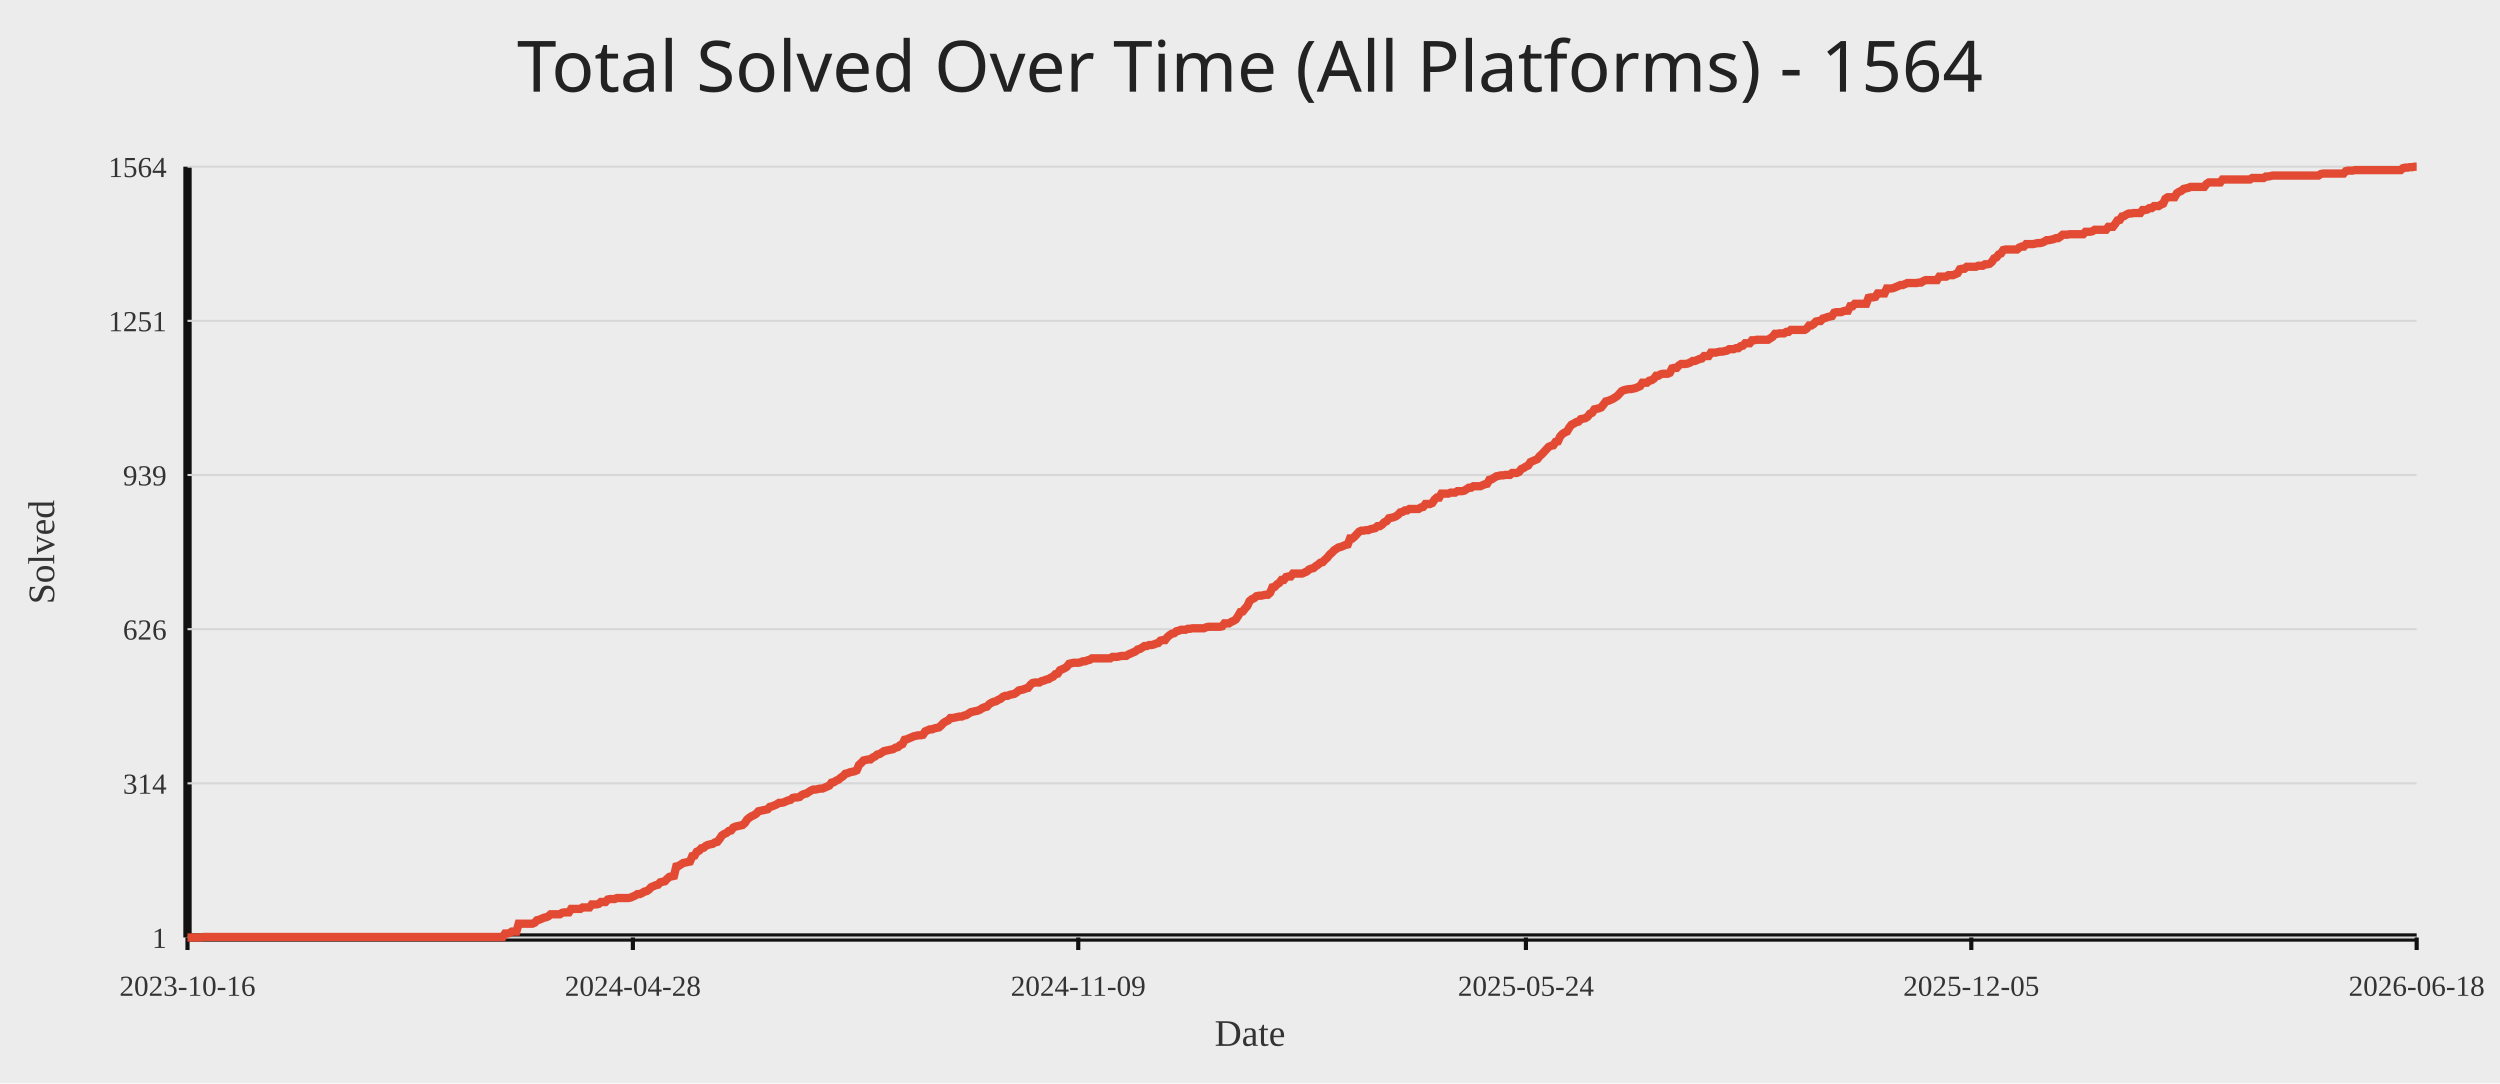
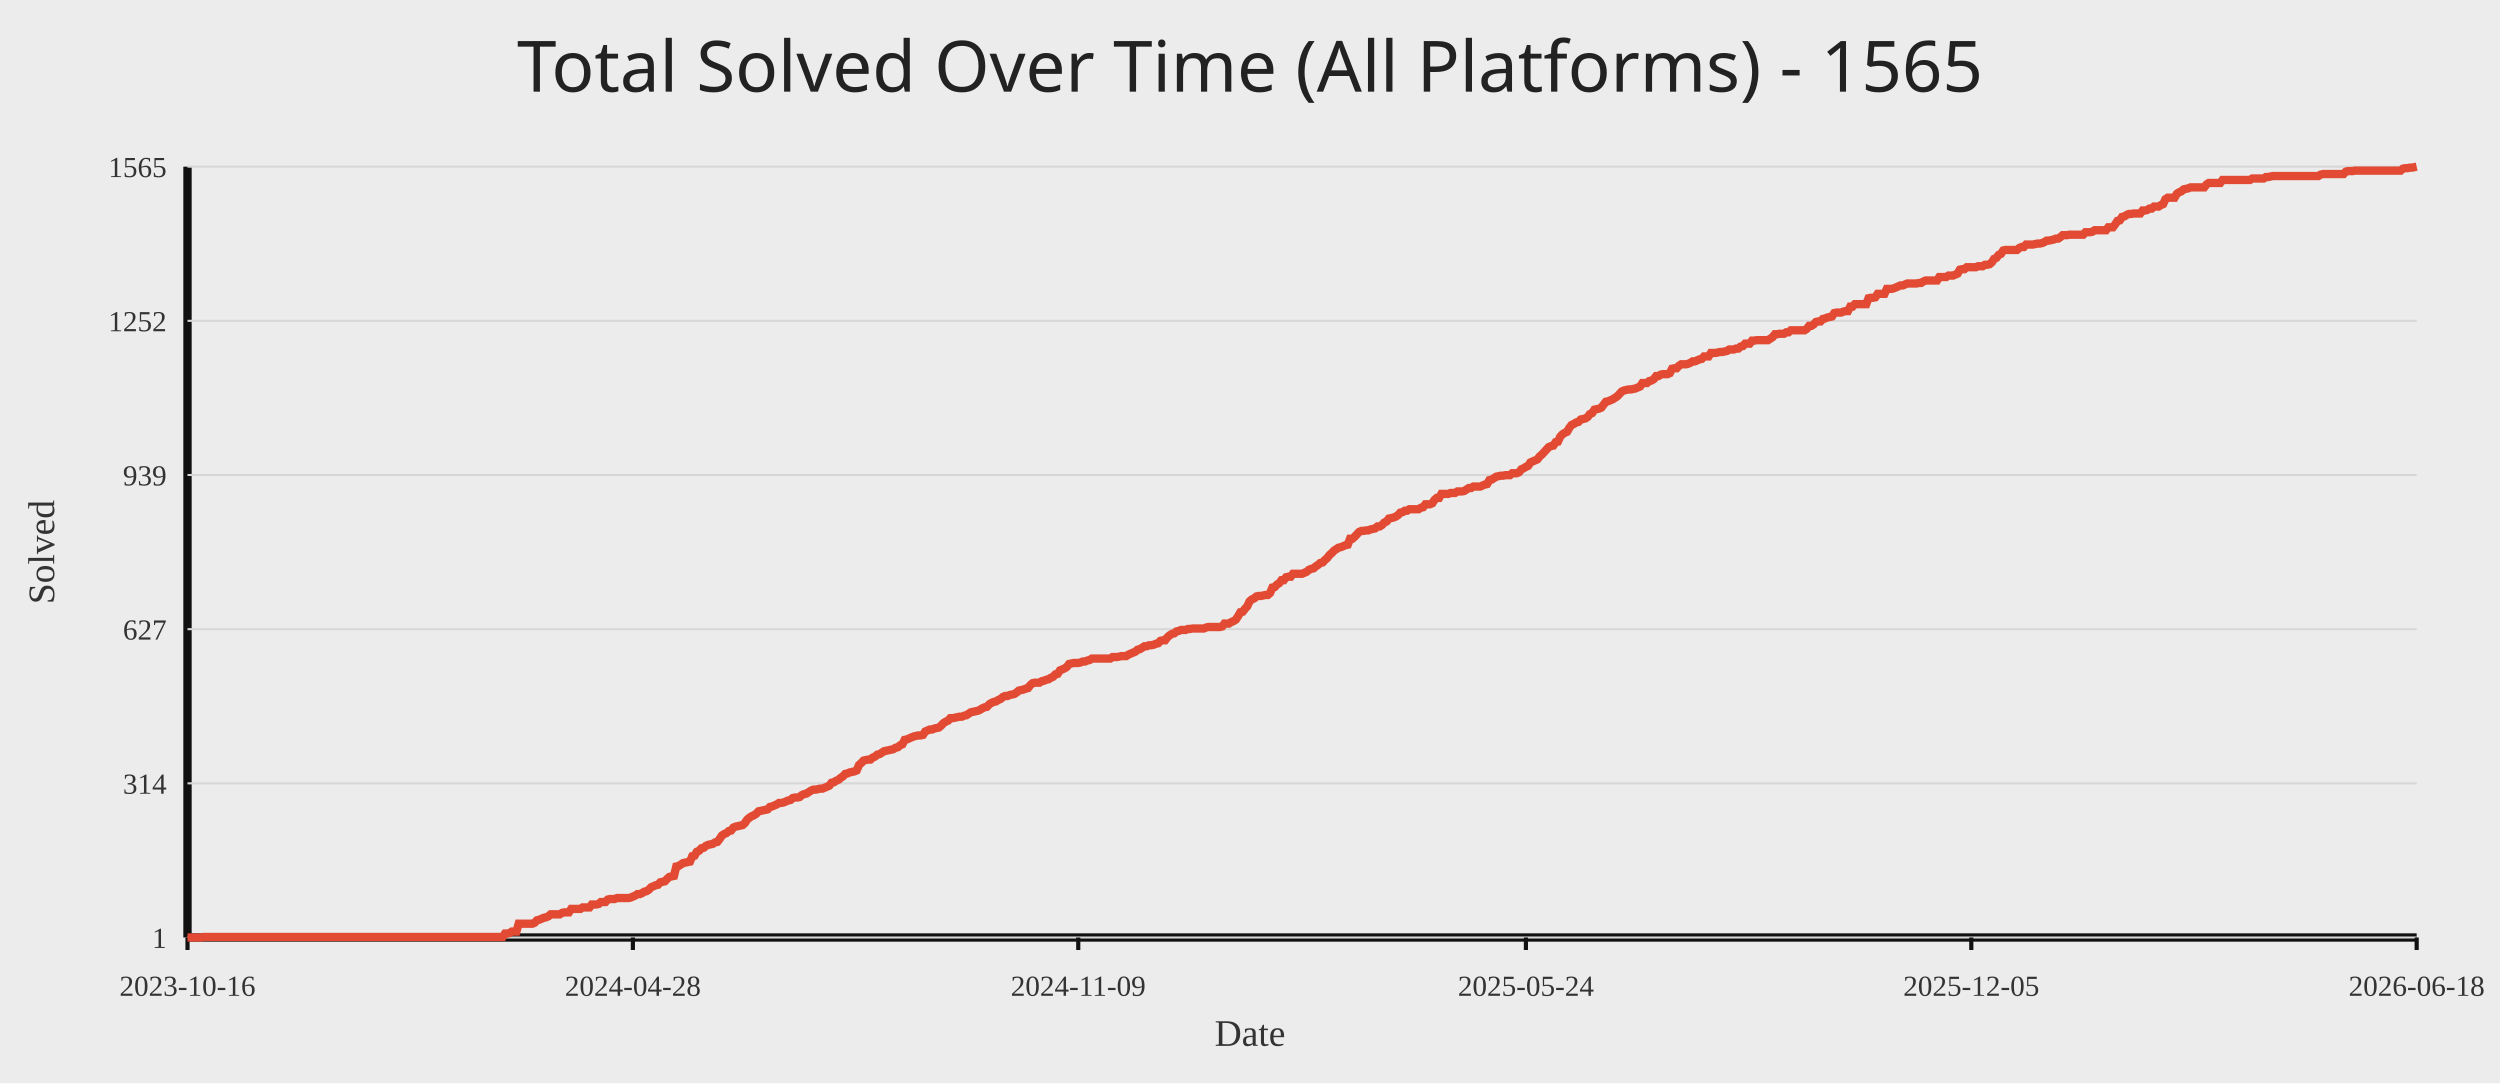
<svg xmlns="http://www.w3.org/2000/svg" width="1200" height="520">
  <rect width="100%" height="100%" fill="#ececec" />
-   <text x="50%" y="44" text-anchor="middle" fill="#222" font-size="34" font-family="Comic Sans MS, Segoe UI">Total Solved Over Time (All Platforms) - 1564</text>
+   <text x="50%" y="44" text-anchor="middle" fill="#222" font-size="34" font-family="Comic Sans MS, Segoe UI">Total Solved Over Time (All Platforms) - 1565</text>
  <line x1="90" y1="450" x2="1160" y2="450" stroke="#111" stroke-width="4" />
  <line x1="90" y1="80" x2="90" y2="450" stroke="#111" stroke-width="4" />
  <line x1="90" y1="450.00" x2="1160" y2="450.00" stroke="#d7d7d7" stroke-width="1" />
  <text x="80" y="455.00" text-anchor="end" fill="#333" font-size="14">1</text>
  <line x1="90" y1="376.00" x2="1160" y2="376.00" stroke="#d7d7d7" stroke-width="1" />
  <text x="80" y="381.00" text-anchor="end" fill="#333" font-size="14">314</text>
  <line x1="90" y1="302.00" x2="1160" y2="302.00" stroke="#d7d7d7" stroke-width="1" />
-   <text x="80" y="307.00" text-anchor="end" fill="#333" font-size="14">626</text>
+   <text x="80" y="307.00" text-anchor="end" fill="#333" font-size="14">627</text>
  <line x1="90" y1="228.00" x2="1160" y2="228.00" stroke="#d7d7d7" stroke-width="1" />
  <text x="80" y="233.00" text-anchor="end" fill="#333" font-size="14">939</text>
  <line x1="90" y1="154.00" x2="1160" y2="154.00" stroke="#d7d7d7" stroke-width="1" />
-   <text x="80" y="159.00" text-anchor="end" fill="#333" font-size="14">1251</text>
+   <text x="80" y="159.00" text-anchor="end" fill="#333" font-size="14">1252</text>
  <line x1="90" y1="80.00" x2="1160" y2="80.00" stroke="#d7d7d7" stroke-width="1" />
-   <text x="80" y="85.00" text-anchor="end" fill="#333" font-size="14">1564</text>
+   <text x="80" y="85.00" text-anchor="end" fill="#333" font-size="14">1565</text>
  <line x1="90.00" y1="450" x2="90.00" y2="456" stroke="#111" stroke-width="2" />
  <text x="90.00" y="478" text-anchor="middle" fill="#333" font-size="14">2023-10-16</text>
  <line x1="303.78" y1="450" x2="303.78" y2="456" stroke="#111" stroke-width="2" />
  <text x="303.78" y="478" text-anchor="middle" fill="#333" font-size="14">2024-04-28</text>
  <line x1="517.56" y1="450" x2="517.56" y2="456" stroke="#111" stroke-width="2" />
  <text x="517.56" y="478" text-anchor="middle" fill="#333" font-size="14">2024-11-09</text>
  <line x1="732.44" y1="450" x2="732.44" y2="456" stroke="#111" stroke-width="2" />
  <text x="732.44" y="478" text-anchor="middle" fill="#333" font-size="14">2025-05-24</text>
  <line x1="946.22" y1="450" x2="946.22" y2="456" stroke="#111" stroke-width="2" />
  <text x="946.22" y="478" text-anchor="middle" fill="#333" font-size="14">2025-12-05</text>
  <line x1="1160.00" y1="450" x2="1160.00" y2="456" stroke="#111" stroke-width="2" />
  <text x="1160.00" y="478" text-anchor="middle" fill="#333" font-size="14">2026-06-18</text>
-   <polyline fill="none" stroke="#e24a33" stroke-width="4" points="90.00,450.00 91.10,450.00 92.19,450.00 93.29,450.00 94.39,450.00 95.48,450.00 96.58,450.00 97.67,449.76 98.77,449.76 99.87,449.76 100.96,449.76 102.06,449.76 103.16,449.76 104.25,449.76 105.35,449.76 106.44,449.76 107.54,449.76 108.64,449.76 109.73,449.76 110.83,449.76 111.93,449.76 113.02,449.76 114.12,449.76 115.22,449.76 116.31,449.76 117.41,449.76 118.50,449.76 119.60,449.76 120.70,449.76 121.79,449.76 122.89,449.76 123.99,449.76 125.08,449.76 126.18,449.76 127.27,449.76 128.37,449.76 129.47,449.76 130.56,449.76 131.66,449.76 132.76,449.76 133.85,449.76 134.95,449.76 136.05,449.76 137.14,449.76 138.24,449.76 139.33,449.76 140.43,449.76 141.53,449.76 142.62,449.76 143.72,449.76 144.82,449.76 145.91,449.76 147.01,449.76 148.10,449.76 149.20,449.76 150.30,449.76 151.39,449.76 152.49,449.76 153.59,449.76 154.68,449.76 155.78,449.76 156.88,449.76 157.97,449.76 159.07,449.76 160.16,449.76 161.26,449.76 162.36,449.76 163.45,449.76 164.55,449.76 165.65,449.76 166.74,449.76 167.84,449.76 168.93,449.76 170.03,449.76 171.13,449.76 172.22,449.76 173.32,449.76 174.42,449.76 175.51,449.76 176.61,449.76 177.70,449.76 178.80,449.76 179.90,449.76 180.99,449.76 182.09,449.76 183.19,449.76 184.28,449.76 185.38,449.76 186.48,449.76 187.57,449.76 188.67,449.76 189.76,449.76 190.86,449.76 191.96,449.76 193.05,449.76 194.15,449.76 195.25,449.76 196.34,449.76 197.44,449.76 198.53,449.76 199.63,449.76 200.73,449.76 201.82,449.76 202.92,449.76 204.02,449.76 205.11,449.76 206.21,449.76 207.31,449.76 208.40,449.76 209.50,449.76 210.59,449.76 211.69,449.76 212.79,449.76 213.88,449.76 214.98,449.76 216.08,449.76 217.17,449.76 218.27,449.76 219.36,449.76 220.46,449.76 221.56,449.76 222.65,449.76 223.75,449.76 224.85,449.76 225.94,449.76 227.04,449.76 228.14,449.76 229.23,449.76 230.33,449.76 231.42,449.76 232.52,449.76 233.62,449.76 234.71,449.76 235.81,449.76 236.91,449.76 238.00,449.76 239.10,449.76 240.19,449.76 241.29,449.76 242.39,448.11 243.48,448.11 244.58,447.87 245.68,447.16 246.77,447.16 247.87,447.16 248.97,443.37 250.06,443.37 251.16,443.37 252.25,443.37 253.35,443.37 254.45,443.37 255.54,443.37 256.64,442.90 257.74,441.71 258.83,441.48 259.93,441.00 261.02,440.53 262.12,440.29 263.22,439.82 264.31,438.87 265.41,438.87 266.51,438.87 267.60,438.87 268.70,438.87 269.80,438.16 270.89,437.93 271.99,437.93 273.08,437.93 274.18,436.27 275.28,436.27 276.37,436.27 277.47,436.27 278.57,436.27 279.66,435.56 280.76,435.56 281.85,435.56 282.95,435.56 284.05,434.14 285.14,434.14 286.24,434.14 287.34,433.90 288.43,432.96 289.53,432.96 290.62,432.96 291.72,431.77 292.82,431.54 293.91,431.54 295.01,431.54 296.11,431.06 297.20,431.06 298.30,431.06 299.40,431.06 300.49,431.06 301.59,431.06 302.68,430.83 303.78,430.35 304.88,429.88 305.97,429.17 307.07,429.17 308.17,428.69 309.26,427.98 310.36,427.75 311.45,427.04 312.55,425.85 313.65,425.38 314.74,424.91 315.84,424.67 316.94,423.49 318.03,423.25 319.13,423.01 320.23,421.83 321.32,420.88 322.42,420.65 323.51,420.41 324.61,415.91 325.71,415.67 326.80,414.96 327.90,414.25 329.00,414.02 330.09,413.78 331.19,413.54 332.28,410.94 333.38,410.70 334.48,408.81 335.57,408.34 336.67,407.15 337.77,406.92 338.86,405.97 339.96,405.50 341.06,405.26 342.15,405.02 343.25,404.31 344.34,404.08 345.44,402.66 346.54,401.00 347.63,400.29 348.73,399.81 349.83,398.87 350.92,398.63 352.02,397.21 353.11,396.74 354.21,396.50 355.31,396.26 356.40,396.03 357.50,395.08 358.60,393.42 359.69,392.48 360.79,391.77 361.89,391.29 362.98,390.58 364.08,389.40 365.17,389.16 366.27,388.93 367.37,388.69 368.46,388.45 369.56,387.27 370.66,387.03 371.75,386.56 372.85,386.08 373.94,385.37 375.04,385.37 376.14,385.14 377.23,384.66 378.33,384.19 379.43,383.95 380.52,383.01 381.62,382.77 382.72,382.77 383.81,382.53 384.91,381.59 386.00,381.11 387.10,380.88 388.20,380.17 389.29,379.46 390.39,378.98 391.49,378.98 392.58,378.75 393.68,378.51 394.77,378.51 395.87,378.04 396.97,377.56 398.06,377.09 399.16,375.67 400.26,375.43 401.35,374.72 402.45,374.25 403.55,373.30 404.64,372.59 405.74,371.41 406.83,371.17 407.93,370.70 409.03,370.46 410.12,370.22 411.22,369.75 412.32,367.15 413.41,366.20 414.51,365.02 415.60,364.78 416.70,364.54 417.80,364.54 418.89,363.60 419.99,363.12 421.09,362.18 422.18,361.94 423.28,361.23 424.38,360.52 425.47,360.28 426.57,360.04 427.66,359.81 428.76,359.57 429.86,358.86 430.95,358.62 432.05,357.68 433.15,357.20 434.24,355.07 435.34,354.84 436.43,354.36 437.53,353.89 438.63,353.42 439.72,353.18 440.82,352.94 441.92,352.94 443.01,352.71 444.11,351.05 445.20,350.58 446.30,350.10 447.40,350.10 448.49,349.63 449.59,349.39 450.69,349.16 451.78,348.21 452.88,347.02 453.98,346.31 455.07,345.84 456.17,344.66 457.26,344.66 458.36,344.42 459.46,344.18 460.55,343.95 461.65,343.95 462.75,343.47 463.84,343.24 464.94,342.53 466.03,341.82 467.13,341.58 468.23,341.34 469.32,341.11 470.42,340.63 471.52,339.92 472.61,339.45 473.71,339.21 474.81,338.03 475.90,337.32 477.00,336.85 478.09,336.61 479.19,335.90 480.29,335.43 481.38,334.48 482.48,334.01 483.58,334.01 484.67,333.53 485.77,333.29 486.86,333.06 487.96,332.35 489.06,331.40 490.15,331.16 491.25,330.93 492.35,330.45 493.44,330.22 494.54,328.80 495.64,327.85 496.73,327.61 497.83,327.61 498.92,327.61 500.02,326.90 501.12,326.67 502.21,326.19 503.31,325.96 504.41,325.25 505.50,324.77 506.60,323.59 507.69,323.35 508.79,321.70 509.89,321.22 510.98,320.75 512.08,320.04 513.18,318.62 514.27,318.38 515.37,318.14 516.47,318.14 517.56,318.14 518.66,317.91 519.75,317.43 520.85,317.43 521.95,316.96 523.04,316.72 524.14,316.01 525.24,316.01 526.33,316.01 527.43,316.01 528.52,316.01 529.62,316.01 530.72,316.01 531.81,316.01 532.91,316.01 534.01,315.30 535.10,315.30 536.20,315.30 537.30,315.07 538.39,314.83 539.49,314.83 540.58,314.83 541.68,314.12 542.78,313.65 543.87,313.17 544.97,312.70 546.07,311.75 547.16,311.52 548.26,310.81 549.35,310.10 550.45,310.10 551.55,309.62 552.64,309.62 553.74,309.39 554.84,308.91 555.93,308.68 557.03,307.49 558.12,307.26 559.22,307.26 560.32,305.83 561.41,304.89 562.51,304.18 563.61,303.94 564.70,302.99 565.80,302.76 566.90,302.28 567.99,302.28 569.09,302.28 570.18,301.81 571.28,301.81 572.38,301.57 573.47,301.57 574.57,301.57 575.67,301.57 576.76,301.57 577.86,301.57 578.95,301.10 580.05,300.86 581.15,300.86 582.24,300.86 583.34,300.86 584.44,300.86 585.53,300.86 586.63,300.63 587.73,299.21 588.82,299.21 589.92,299.21 591.01,298.50 592.11,298.02 593.21,297.31 594.30,295.66 595.40,293.76 596.50,293.53 597.59,292.10 598.69,290.92 599.78,288.55 600.88,287.61 601.98,287.13 603.07,286.19 604.17,285.95 605.27,285.95 606.36,285.71 607.46,285.48 608.56,285.48 609.65,284.53 610.75,281.93 611.84,281.69 612.94,280.51 614.04,279.80 615.13,278.37 616.23,278.37 617.33,276.95 618.42,276.72 619.52,276.72 620.61,275.30 621.71,275.30 622.81,275.30 623.90,275.30 625.00,275.30 626.10,274.82 627.19,274.35 628.29,273.40 629.39,272.93 630.48,272.69 631.58,271.75 632.67,271.04 633.77,270.09 634.87,269.85 635.96,268.67 637.06,267.72 638.16,266.30 639.25,265.36 640.35,264.17 641.44,263.46 642.54,262.75 643.64,262.51 644.73,262.04 645.83,261.57 646.93,261.33 648.02,258.49 649.12,258.49 650.22,257.54 651.31,256.36 652.41,255.18 653.50,254.70 654.60,254.70 655.70,254.47 656.79,254.47 657.89,253.99 658.99,253.76 660.08,253.52 661.18,252.57 662.27,252.57 663.37,251.86 664.47,250.68 665.56,250.20 666.66,248.78 667.76,248.55 668.85,248.31 669.95,247.84 671.05,247.13 672.14,245.94 673.24,245.71 674.33,245.00 675.43,245.00 676.53,244.29 677.62,244.29 678.72,244.29 679.82,244.29 680.91,244.29 682.01,243.58 683.10,243.34 684.20,241.92 685.30,241.92 686.39,241.92 687.49,241.45 688.59,239.79 689.68,238.84 690.78,238.84 691.88,236.95 692.97,236.95 694.07,236.95 695.16,236.95 696.26,236.47 697.36,236.47 698.45,236.47 699.55,235.76 700.65,235.76 701.74,235.76 702.84,235.53 703.93,234.82 705.03,234.11 706.13,234.11 707.22,233.40 708.32,233.40 709.42,233.40 710.51,233.40 711.61,232.92 712.70,232.45 713.80,232.21 714.90,230.32 715.99,230.08 717.09,229.37 718.19,228.66 719.28,228.43 720.38,228.19 721.48,228.19 722.57,227.95 723.67,227.95 724.76,227.95 725.86,227.01 726.96,227.01 728.05,227.01 729.15,226.53 730.25,225.11 731.34,224.64 732.44,223.93 733.53,223.45 734.63,221.80 735.73,221.32 736.82,220.85 737.92,220.38 739.02,218.96 740.11,218.01 741.21,216.83 742.31,215.64 743.40,214.46 744.50,213.99 745.59,213.75 746.69,212.09 747.79,211.86 748.88,209.49 749.98,208.30 751.08,207.59 752.17,207.12 753.27,205.23 754.36,203.81 755.46,203.33 756.56,202.62 757.65,202.39 758.75,201.20 759.85,200.97 760.94,200.73 762.04,200.02 763.14,198.60 764.23,198.13 765.33,196.47 766.42,196.23 767.52,195.99 768.62,195.52 769.71,194.10 770.81,192.68 771.91,192.44 773.00,191.97 774.10,191.50 775.19,190.79 776.29,190.08 777.39,188.89 778.48,187.71 779.58,187.24 780.68,187.00 781.77,186.76 782.87,186.76 783.97,186.53 785.06,186.29 786.16,185.82 787.25,185.34 788.35,183.69 789.45,183.69 790.54,183.69 791.64,182.74 792.74,182.50 793.83,181.79 794.93,180.37 796.02,180.37 797.12,179.66 798.22,179.42 799.31,179.42 800.41,179.42 801.51,178.95 802.60,176.82 803.70,176.58 804.80,176.58 805.89,175.40 806.99,174.69 808.08,174.69 809.18,174.69 810.28,174.45 811.37,173.98 812.47,173.27 813.57,173.27 814.66,172.80 815.76,172.32 816.85,172.09 817.95,170.90 819.05,170.90 820.14,170.90 821.24,169.25 822.34,169.25 823.43,169.25 824.53,169.01 825.62,168.77 826.72,168.77 827.82,168.53 828.91,168.30 830.01,167.59 831.11,167.59 832.20,167.59 833.30,167.11 834.40,167.11 835.49,166.17 836.59,165.93 837.68,164.75 838.78,164.75 839.88,164.75 840.97,163.33 842.07,163.33 843.17,163.09 844.26,163.09 845.36,163.09 846.45,163.09 847.55,163.09 848.65,163.09 849.74,162.38 850.84,161.67 851.94,160.25 853.03,160.25 854.13,160.01 855.23,160.01 856.32,160.01 857.42,159.30 858.51,159.30 859.61,158.36 860.71,158.36 861.80,158.36 862.90,158.36 864.00,158.36 865.09,158.36 866.19,158.36 867.28,157.65 868.38,156.23 869.48,156.23 870.57,155.52 871.67,154.33 872.77,154.09 873.86,154.09 874.96,152.91 876.06,152.67 877.15,152.20 878.25,151.96 879.34,151.73 880.44,150.07 881.54,149.83 882.63,149.83 883.73,149.83 884.83,149.36 885.92,149.12 887.02,149.12 888.11,146.99 889.21,146.99 890.31,145.81 891.40,145.81 892.50,145.81 893.60,145.81 894.69,145.81 895.79,145.81 896.89,142.97 897.98,142.73 899.08,142.73 900.17,142.50 901.27,140.84 902.37,140.84 903.46,140.84 904.56,140.84 905.66,138.47 906.75,138.47 907.85,138.47 908.94,138.23 910.04,137.76 911.14,137.29 912.23,136.81 913.33,136.81 914.43,136.34 915.52,135.87 916.62,135.87 917.72,135.87 918.81,135.87 919.91,135.87 921.00,135.63 922.10,135.63 923.20,134.92 924.29,134.45 925.39,134.45 926.49,134.45 927.58,134.45 928.68,134.45 929.77,134.45 930.87,132.79 931.97,132.79 933.06,132.79 934.16,132.79 935.26,132.08 936.35,132.08 937.45,132.08 938.55,131.61 939.64,131.13 940.74,129.24 941.83,129.00 942.93,129.00 944.03,128.06 945.12,128.06 946.22,128.06 947.32,128.06 948.41,128.06 949.51,127.58 950.60,127.58 951.70,127.58 952.80,126.87 953.89,126.87 954.99,126.63 956.09,125.69 957.18,124.03 958.28,123.56 959.38,122.14 960.47,121.66 961.57,120.01 962.66,119.77 963.76,119.77 964.86,119.77 965.95,119.77 967.05,119.77 968.15,119.77 969.24,118.82 970.34,118.35 971.43,118.35 972.53,117.17 973.63,117.17 974.72,117.17 975.82,117.17 976.92,116.93 978.01,116.69 979.11,116.69 980.20,116.46 981.30,115.98 982.40,115.27 983.49,115.27 984.59,115.04 985.69,114.80 986.78,114.33 987.88,114.33 988.98,113.61 990.07,112.67 991.17,112.67 992.26,112.67 993.36,112.43 994.46,112.43 995.55,112.43 996.65,112.43 997.75,112.43 998.84,112.43 999.94,112.43 1001.03,111.25 1002.13,111.25 1003.23,111.25 1004.32,111.01 1005.42,110.30 1006.52,110.30 1007.61,110.30 1008.71,110.30 1009.81,110.30 1010.90,110.30 1012.00,108.88 1013.09,108.88 1014.19,108.88 1015.29,107.46 1016.38,105.80 1017.48,105.57 1018.58,103.91 1019.67,103.67 1020.77,102.96 1021.86,102.49 1022.96,102.49 1024.06,102.25 1025.15,102.25 1026.25,102.25 1027.35,102.25 1028.44,100.83 1029.54,100.83 1030.64,100.60 1031.73,99.88 1032.83,99.88 1033.92,98.94 1035.02,98.94 1036.12,98.94 1037.21,98.23 1038.31,97.75 1039.41,95.39 1040.50,94.68 1041.60,94.68 1042.69,94.68 1043.79,94.68 1044.89,92.78 1045.98,92.07 1047.08,91.60 1048.18,90.65 1049.27,90.42 1050.37,90.18 1051.47,89.71 1052.56,89.71 1053.66,89.71 1054.75,89.71 1055.85,89.71 1056.95,89.71 1058.04,89.71 1059.14,88.29 1060.24,87.58 1061.33,87.58 1062.43,87.58 1063.52,87.58 1064.62,87.58 1065.72,87.58 1066.81,86.15 1067.91,86.15 1069.01,86.15 1070.10,86.15 1071.20,86.15 1072.30,86.15 1073.39,86.15 1074.49,86.15 1075.58,86.15 1076.68,86.15 1077.78,86.15 1078.87,86.15 1079.97,86.15 1081.07,85.44 1082.16,85.44 1083.26,85.44 1084.35,85.44 1085.45,85.44 1086.55,85.44 1087.64,84.73 1088.74,84.73 1089.84,84.50 1090.93,84.26 1092.03,84.26 1093.12,84.26 1094.22,84.26 1095.32,84.26 1096.41,84.26 1097.51,84.26 1098.61,84.26 1099.70,84.26 1100.80,84.26 1101.90,84.26 1102.99,84.26 1104.09,84.26 1105.18,84.26 1106.28,84.26 1107.38,84.26 1108.47,84.26 1109.57,84.26 1110.67,84.26 1111.76,84.26 1112.86,84.26 1113.95,83.55 1115.05,83.31 1116.15,83.31 1117.24,83.31 1118.34,83.31 1119.44,83.31 1120.53,83.31 1121.63,83.31 1122.73,83.31 1123.82,83.31 1124.92,83.31 1126.01,82.13 1127.11,81.89 1128.21,81.89 1129.30,81.89 1130.40,81.66 1131.50,81.66 1132.59,81.66 1133.69,81.66 1134.78,81.66 1135.88,81.66 1136.98,81.66 1138.07,81.66 1139.17,81.66 1140.27,81.66 1141.36,81.66 1142.46,81.66 1143.56,81.66 1144.65,81.66 1145.75,81.66 1146.84,81.66 1147.94,81.66 1149.04,81.66 1150.13,81.66 1151.23,81.66 1152.33,81.66 1153.42,80.71 1154.52,80.47 1155.61,80.47 1156.71,80.24 1157.81,80.24 1158.90,80.00 1160.00,80.00" />
+   <polyline fill="none" stroke="#e24a33" stroke-width="4" points="90.00,450.00 91.10,450.00 92.19,450.00 93.29,450.00 94.39,450.00 95.48,450.00 96.58,450.00 97.67,449.76 98.77,449.76 99.87,449.76 100.96,449.76 102.06,449.76 103.16,449.76 104.25,449.76 105.35,449.76 106.44,449.76 107.54,449.76 108.64,449.76 109.73,449.76 110.83,449.76 111.93,449.76 113.02,449.76 114.12,449.76 115.22,449.76 116.31,449.76 117.41,449.76 118.50,449.76 119.60,449.76 120.70,449.76 121.79,449.76 122.89,449.76 123.99,449.76 125.08,449.76 126.18,449.76 127.27,449.76 128.37,449.76 129.47,449.76 130.56,449.76 131.66,449.76 132.76,449.76 133.85,449.76 134.95,449.76 136.05,449.76 137.14,449.76 138.24,449.76 139.33,449.76 140.43,449.76 141.53,449.76 142.62,449.76 143.72,449.76 144.82,449.76 145.91,449.76 147.01,449.76 148.10,449.76 149.20,449.76 150.30,449.76 151.39,449.76 152.49,449.76 153.59,449.76 154.68,449.76 155.78,449.76 156.88,449.76 157.97,449.76 159.07,449.76 160.16,449.76 161.26,449.76 162.36,449.76 163.45,449.76 164.55,449.76 165.65,449.76 166.74,449.76 167.84,449.76 168.93,449.76 170.03,449.76 171.13,449.76 172.22,449.76 173.32,449.76 174.42,449.76 175.51,449.76 176.61,449.76 177.70,449.76 178.80,449.76 179.90,449.76 180.99,449.76 182.09,449.76 183.19,449.76 184.28,449.76 185.38,449.76 186.48,449.76 187.57,449.76 188.67,449.76 189.76,449.76 190.86,449.76 191.96,449.76 193.05,449.76 194.15,449.76 195.25,449.76 196.34,449.76 197.44,449.76 198.53,449.76 199.63,449.76 200.73,449.76 201.82,449.76 202.92,449.76 204.02,449.76 205.11,449.76 206.21,449.76 207.31,449.76 208.40,449.76 209.50,449.76 210.59,449.76 211.69,449.76 212.79,449.76 213.88,449.76 214.98,449.76 216.08,449.76 217.17,449.76 218.27,449.76 219.36,449.76 220.46,449.76 221.56,449.76 222.65,449.76 223.75,449.76 224.85,449.76 225.94,449.76 227.04,449.76 228.14,449.76 229.23,449.76 230.33,449.76 231.42,449.76 232.52,449.76 233.62,449.76 234.71,449.76 235.81,449.76 236.91,449.76 238.00,449.76 239.10,449.76 240.19,449.76 241.29,449.76 242.39,448.11 243.48,448.11 244.58,447.87 245.68,447.16 246.77,447.16 247.87,447.16 248.97,443.38 250.06,443.38 251.16,443.38 252.25,443.38 253.35,443.38 254.45,443.38 255.54,443.38 256.64,442.90 257.74,441.72 258.83,441.48 259.93,441.01 261.02,440.54 262.12,440.30 263.22,439.83 264.31,438.88 265.41,438.88 266.51,438.88 267.60,438.88 268.70,438.88 269.80,438.17 270.89,437.93 271.99,437.93 273.08,437.93 274.18,436.28 275.28,436.28 276.37,436.28 277.47,436.28 278.57,436.28 279.66,435.57 280.76,435.57 281.85,435.57 282.95,435.57 284.05,434.15 285.14,434.15 286.24,434.15 287.34,433.91 288.43,432.97 289.53,432.97 290.62,432.97 291.72,431.78 292.82,431.55 293.91,431.55 295.01,431.55 296.11,431.07 297.20,431.07 298.30,431.07 299.40,431.07 300.49,431.07 301.59,431.07 302.68,430.84 303.78,430.36 304.88,429.89 305.97,429.18 307.07,429.18 308.17,428.71 309.26,428.00 310.36,427.76 311.45,427.05 312.55,425.87 313.65,425.40 314.74,424.92 315.84,424.69 316.94,423.50 318.03,423.27 319.13,423.03 320.23,421.85 321.32,420.90 322.42,420.66 323.51,420.43 324.61,415.93 325.71,415.70 326.80,414.99 327.90,414.28 329.00,414.04 330.09,413.80 331.19,413.57 332.28,410.97 333.38,410.73 334.48,408.84 335.57,408.36 336.67,407.18 337.77,406.94 338.86,406.00 339.96,405.52 341.06,405.29 342.15,405.05 343.25,404.34 344.34,404.10 345.44,402.69 346.54,401.03 347.63,400.32 348.73,399.85 349.83,398.90 350.92,398.66 352.02,397.24 353.11,396.77 354.21,396.53 355.31,396.30 356.40,396.06 357.50,395.12 358.60,393.46 359.69,392.51 360.79,391.80 361.89,391.33 362.98,390.62 364.08,389.44 365.17,389.20 366.27,388.96 367.37,388.73 368.46,388.49 369.56,387.31 370.66,387.07 371.75,386.60 372.85,386.13 373.94,385.42 375.04,385.42 376.14,385.18 377.23,384.71 378.33,384.23 379.43,384.00 380.52,383.05 381.62,382.81 382.72,382.81 383.81,382.58 384.91,381.63 386.00,381.16 387.10,380.92 388.20,380.21 389.29,379.50 390.39,379.03 391.49,379.03 392.58,378.79 393.68,378.55 394.77,378.55 395.87,378.08 396.97,377.61 398.06,377.14 399.16,375.72 400.26,375.48 401.35,374.77 402.45,374.30 403.55,373.35 404.64,372.64 405.74,371.46 406.83,371.22 407.93,370.75 409.03,370.51 410.12,370.27 411.22,369.80 412.32,367.20 413.41,366.25 414.51,365.07 415.60,364.83 416.70,364.60 417.80,364.60 418.89,363.65 419.99,363.18 421.09,362.23 422.18,361.99 423.28,361.29 424.38,360.58 425.47,360.34 426.57,360.10 427.66,359.87 428.76,359.63 429.86,358.92 430.95,358.68 432.05,357.74 433.15,357.26 434.24,355.13 435.34,354.90 436.43,354.42 437.53,353.95 438.63,353.48 439.72,353.24 440.82,353.01 441.92,353.01 443.01,352.77 444.11,351.11 445.20,350.64 446.30,350.17 447.40,350.17 448.49,349.69 449.59,349.46 450.69,349.22 451.78,348.27 452.88,347.09 453.98,346.38 455.07,345.91 456.17,344.73 457.26,344.73 458.36,344.49 459.46,344.25 460.55,344.02 461.65,344.02 462.75,343.54 463.84,343.31 464.94,342.60 466.03,341.89 467.13,341.65 468.23,341.41 469.32,341.18 470.42,340.70 471.52,339.99 472.61,339.52 473.71,339.28 474.81,338.10 475.90,337.39 477.00,336.92 478.09,336.68 479.19,335.97 480.29,335.50 481.38,334.55 482.48,334.08 483.58,334.08 484.67,333.61 485.77,333.37 486.86,333.13 487.96,332.42 489.06,331.48 490.15,331.24 491.25,331.00 492.35,330.53 493.44,330.29 494.54,328.87 495.64,327.93 496.73,327.69 497.83,327.69 498.92,327.69 500.02,326.98 501.12,326.75 502.21,326.27 503.31,326.04 504.41,325.33 505.50,324.85 506.60,323.67 507.69,323.43 508.79,321.78 509.89,321.30 510.98,320.83 512.08,320.12 513.18,318.70 514.27,318.47 515.37,318.23 516.47,318.23 517.56,318.23 518.66,317.99 519.75,317.52 520.85,317.52 521.95,317.05 523.04,316.81 524.14,316.10 525.24,316.10 526.33,316.10 527.43,316.10 528.52,316.10 529.62,316.10 530.72,316.10 531.81,316.10 532.91,316.10 534.01,315.39 535.10,315.39 536.20,315.39 537.30,315.15 538.39,314.92 539.49,314.92 540.58,314.92 541.68,314.21 542.78,313.73 543.87,313.26 544.97,312.79 546.07,311.84 547.16,311.60 548.26,310.90 549.35,310.19 550.45,310.19 551.55,309.71 552.64,309.71 553.74,309.48 554.84,309.00 555.93,308.77 557.03,307.58 558.12,307.35 559.22,307.35 560.32,305.93 561.41,304.98 562.51,304.27 563.61,304.03 564.70,303.09 565.80,302.85 566.90,302.38 567.99,302.38 569.09,302.38 570.18,301.91 571.28,301.91 572.38,301.67 573.47,301.67 574.57,301.67 575.67,301.67 576.76,301.67 577.86,301.67 578.95,301.20 580.05,300.96 581.15,300.96 582.24,300.96 583.34,300.96 584.44,300.96 585.53,300.96 586.63,300.72 587.73,299.30 588.82,299.30 589.92,299.30 591.01,298.59 592.11,298.12 593.21,297.41 594.30,295.75 595.40,293.86 596.50,293.63 597.59,292.21 598.69,291.02 599.78,288.66 600.88,287.71 601.98,287.24 603.07,286.29 604.17,286.05 605.27,286.05 606.36,285.82 607.46,285.58 608.56,285.58 609.65,284.64 610.75,282.03 611.84,281.80 612.94,280.61 614.04,279.90 615.13,278.48 616.23,278.48 617.33,277.07 618.42,276.83 619.52,276.83 620.61,275.41 621.71,275.41 622.81,275.41 623.90,275.41 625.00,275.41 626.10,274.94 627.19,274.46 628.29,273.52 629.39,273.04 630.48,272.81 631.58,271.86 632.67,271.15 633.77,270.20 634.87,269.97 635.96,268.79 637.06,267.84 638.16,266.42 639.25,265.47 640.35,264.29 641.44,263.58 642.54,262.87 643.64,262.63 644.73,262.16 645.83,261.69 646.93,261.45 648.02,258.61 649.12,258.61 650.22,257.67 651.31,256.48 652.41,255.30 653.50,254.83 654.60,254.83 655.70,254.59 656.79,254.59 657.89,254.12 658.99,253.88 660.08,253.64 661.18,252.70 662.27,252.70 663.37,251.99 664.47,250.81 665.56,250.33 666.66,248.91 667.76,248.68 668.85,248.44 669.95,247.97 671.05,247.26 672.14,246.07 673.24,245.84 674.33,245.13 675.43,245.13 676.53,244.42 677.62,244.42 678.72,244.42 679.82,244.42 680.91,244.42 682.01,243.71 683.10,243.47 684.20,242.05 685.30,242.05 686.39,242.05 687.49,241.58 688.59,239.92 689.68,238.98 690.78,238.98 691.88,237.08 692.97,237.08 694.07,237.08 695.16,237.08 696.26,236.61 697.36,236.61 698.45,236.61 699.55,235.90 700.65,235.90 701.74,235.90 702.84,235.66 703.93,234.96 705.03,234.25 706.13,234.25 707.22,233.54 708.32,233.54 709.42,233.54 710.51,233.54 711.61,233.06 712.70,232.59 713.80,232.35 714.90,230.46 715.99,230.22 717.09,229.51 718.19,228.80 719.28,228.57 720.38,228.33 721.48,228.33 722.57,228.09 723.67,228.09 724.76,228.09 725.86,227.15 726.96,227.15 728.05,227.15 729.15,226.68 730.25,225.26 731.34,224.78 732.44,224.07 733.53,223.60 734.63,221.94 735.73,221.47 736.82,221.00 737.92,220.52 739.02,219.10 740.11,218.16 741.21,216.98 742.31,215.79 743.40,214.61 744.50,214.14 745.59,213.90 746.69,212.24 747.79,212.01 748.88,209.64 749.98,208.46 751.08,207.75 752.17,207.28 753.27,205.38 754.36,203.96 755.46,203.49 756.56,202.78 757.65,202.54 758.75,201.36 759.85,201.13 760.94,200.89 762.04,200.18 763.14,198.76 764.23,198.29 765.33,196.63 766.42,196.39 767.52,196.16 768.62,195.68 769.71,194.26 770.81,192.85 771.91,192.61 773.00,192.14 774.10,191.66 775.19,190.95 776.29,190.24 777.39,189.06 778.48,187.88 779.58,187.40 780.68,187.17 781.77,186.93 782.87,186.93 783.97,186.69 785.06,186.46 786.16,185.98 787.25,185.51 788.35,183.86 789.45,183.86 790.54,183.86 791.64,182.91 792.74,182.67 793.83,181.96 794.93,180.54 796.02,180.54 797.12,179.83 798.22,179.60 799.31,179.60 800.41,179.60 801.51,179.12 802.60,176.99 803.70,176.76 804.80,176.76 805.89,175.58 806.99,174.87 808.08,174.87 809.18,174.87 810.28,174.63 811.37,174.16 812.47,173.45 813.57,173.45 814.66,172.97 815.76,172.50 816.85,172.26 817.95,171.08 819.05,171.08 820.14,171.08 821.24,169.42 822.34,169.42 823.43,169.42 824.53,169.19 825.62,168.95 826.72,168.95 827.82,168.71 828.91,168.48 830.01,167.77 831.11,167.77 832.20,167.77 833.30,167.30 834.40,167.30 835.49,166.35 836.59,166.11 837.68,164.93 838.78,164.93 839.88,164.93 840.97,163.51 842.07,163.51 843.17,163.27 844.26,163.27 845.36,163.27 846.45,163.27 847.55,163.27 848.65,163.27 849.74,162.56 850.84,161.85 851.94,160.43 853.03,160.43 854.13,160.20 855.23,160.20 856.32,160.20 857.42,159.49 858.51,159.49 859.61,158.54 860.71,158.54 861.80,158.54 862.90,158.54 864.00,158.54 865.09,158.54 866.19,158.54 867.28,157.83 868.38,156.41 869.48,156.41 870.57,155.70 871.67,154.52 872.77,154.28 873.86,154.28 874.96,153.10 876.06,152.86 877.15,152.39 878.25,152.15 879.34,151.92 880.44,150.26 881.54,150.03 882.63,150.03 883.73,150.03 884.83,149.55 885.92,149.32 887.02,149.32 888.11,147.19 889.21,147.19 890.31,146.00 891.40,146.00 892.50,146.00 893.60,146.00 894.69,146.00 895.79,146.00 896.89,143.16 897.98,142.93 899.08,142.93 900.17,142.69 901.27,141.04 902.37,141.04 903.46,141.04 904.56,141.04 905.66,138.67 906.75,138.67 907.85,138.67 908.94,138.43 910.04,137.96 911.14,137.49 912.23,137.01 913.33,137.01 914.43,136.54 915.52,136.07 916.62,136.07 917.72,136.07 918.81,136.07 919.91,136.07 921.00,135.83 922.10,135.83 923.20,135.12 924.29,134.65 925.39,134.65 926.49,134.65 927.58,134.65 928.68,134.65 929.77,134.65 930.87,132.99 931.97,132.99 933.06,132.99 934.16,132.99 935.26,132.28 936.35,132.28 937.45,132.28 938.55,131.81 939.64,131.34 940.74,129.44 941.83,129.21 942.93,129.21 944.03,128.26 945.12,128.26 946.22,128.26 947.32,128.26 948.41,128.26 949.51,127.79 950.60,127.79 951.70,127.79 952.80,127.08 953.89,127.08 954.99,126.84 956.09,125.90 957.18,124.24 958.28,123.77 959.38,122.35 960.47,121.87 961.57,120.22 962.66,119.98 963.76,119.98 964.86,119.98 965.95,119.98 967.05,119.98 968.15,119.98 969.24,119.03 970.34,118.56 971.43,118.56 972.53,117.38 973.63,117.38 974.72,117.38 975.82,117.38 976.92,117.14 978.01,116.91 979.11,116.91 980.20,116.67 981.30,116.20 982.40,115.49 983.49,115.49 984.59,115.25 985.69,115.01 986.78,114.54 987.88,114.54 988.98,113.83 990.07,112.88 991.17,112.88 992.26,112.88 993.36,112.65 994.46,112.65 995.55,112.65 996.65,112.65 997.75,112.65 998.84,112.65 999.94,112.65 1001.03,111.46 1002.13,111.46 1003.23,111.46 1004.32,111.23 1005.42,110.52 1006.52,110.52 1007.61,110.52 1008.71,110.52 1009.81,110.52 1010.90,110.52 1012.00,109.10 1013.09,109.10 1014.19,109.10 1015.29,107.68 1016.38,106.02 1017.48,105.79 1018.58,104.13 1019.67,103.89 1020.77,103.18 1021.86,102.71 1022.96,102.71 1024.06,102.47 1025.15,102.47 1026.25,102.47 1027.35,102.47 1028.44,101.05 1029.54,101.05 1030.64,100.82 1031.73,100.11 1032.83,100.11 1033.92,99.16 1035.02,99.16 1036.12,99.16 1037.21,98.45 1038.31,97.98 1039.41,95.61 1040.50,94.90 1041.60,94.90 1042.69,94.90 1043.79,94.90 1044.89,93.01 1045.98,92.30 1047.08,91.83 1048.18,90.88 1049.27,90.65 1050.37,90.41 1051.47,89.94 1052.56,89.94 1053.66,89.94 1054.75,89.94 1055.85,89.94 1056.95,89.94 1058.04,89.94 1059.14,88.52 1060.24,87.81 1061.33,87.81 1062.43,87.81 1063.52,87.81 1064.62,87.81 1065.72,87.81 1066.81,86.39 1067.91,86.39 1069.01,86.39 1070.10,86.39 1071.20,86.39 1072.30,86.39 1073.39,86.39 1074.49,86.39 1075.58,86.39 1076.68,86.39 1077.78,86.39 1078.87,86.39 1079.97,86.39 1081.07,85.68 1082.16,85.68 1083.26,85.68 1084.35,85.68 1085.45,85.68 1086.55,85.68 1087.64,84.97 1088.74,84.97 1089.84,84.73 1090.93,84.49 1092.03,84.49 1093.12,84.49 1094.22,84.49 1095.32,84.49 1096.41,84.49 1097.51,84.49 1098.61,84.49 1099.70,84.49 1100.80,84.49 1101.90,84.49 1102.99,84.49 1104.09,84.49 1105.18,84.49 1106.28,84.49 1107.38,84.49 1108.47,84.49 1109.57,84.49 1110.67,84.49 1111.76,84.49 1112.86,84.49 1113.95,83.79 1115.05,83.55 1116.15,83.55 1117.24,83.55 1118.34,83.55 1119.44,83.55 1120.53,83.55 1121.63,83.55 1122.73,83.55 1123.82,83.55 1124.92,83.55 1126.01,82.37 1127.11,82.13 1128.21,82.13 1129.30,82.13 1130.40,81.89 1131.50,81.89 1132.59,81.89 1133.69,81.89 1134.78,81.89 1135.88,81.89 1136.98,81.89 1138.07,81.89 1139.17,81.89 1140.27,81.89 1141.36,81.89 1142.46,81.89 1143.56,81.89 1144.65,81.89 1145.75,81.89 1146.84,81.89 1147.94,81.89 1149.04,81.89 1150.13,81.89 1151.23,81.89 1152.33,81.89 1153.42,80.95 1154.52,80.71 1155.61,80.71 1156.71,80.47 1157.81,80.47 1158.90,80.24 1160.00,80.00" />
  <text x="50%" y="502" text-anchor="middle" fill="#333" font-size="18">Date</text>
  <text x="26" y="265.00" transform="rotate(-90 26 265.00)" text-anchor="middle" fill="#333" font-size="18">Solved</text>
</svg>
